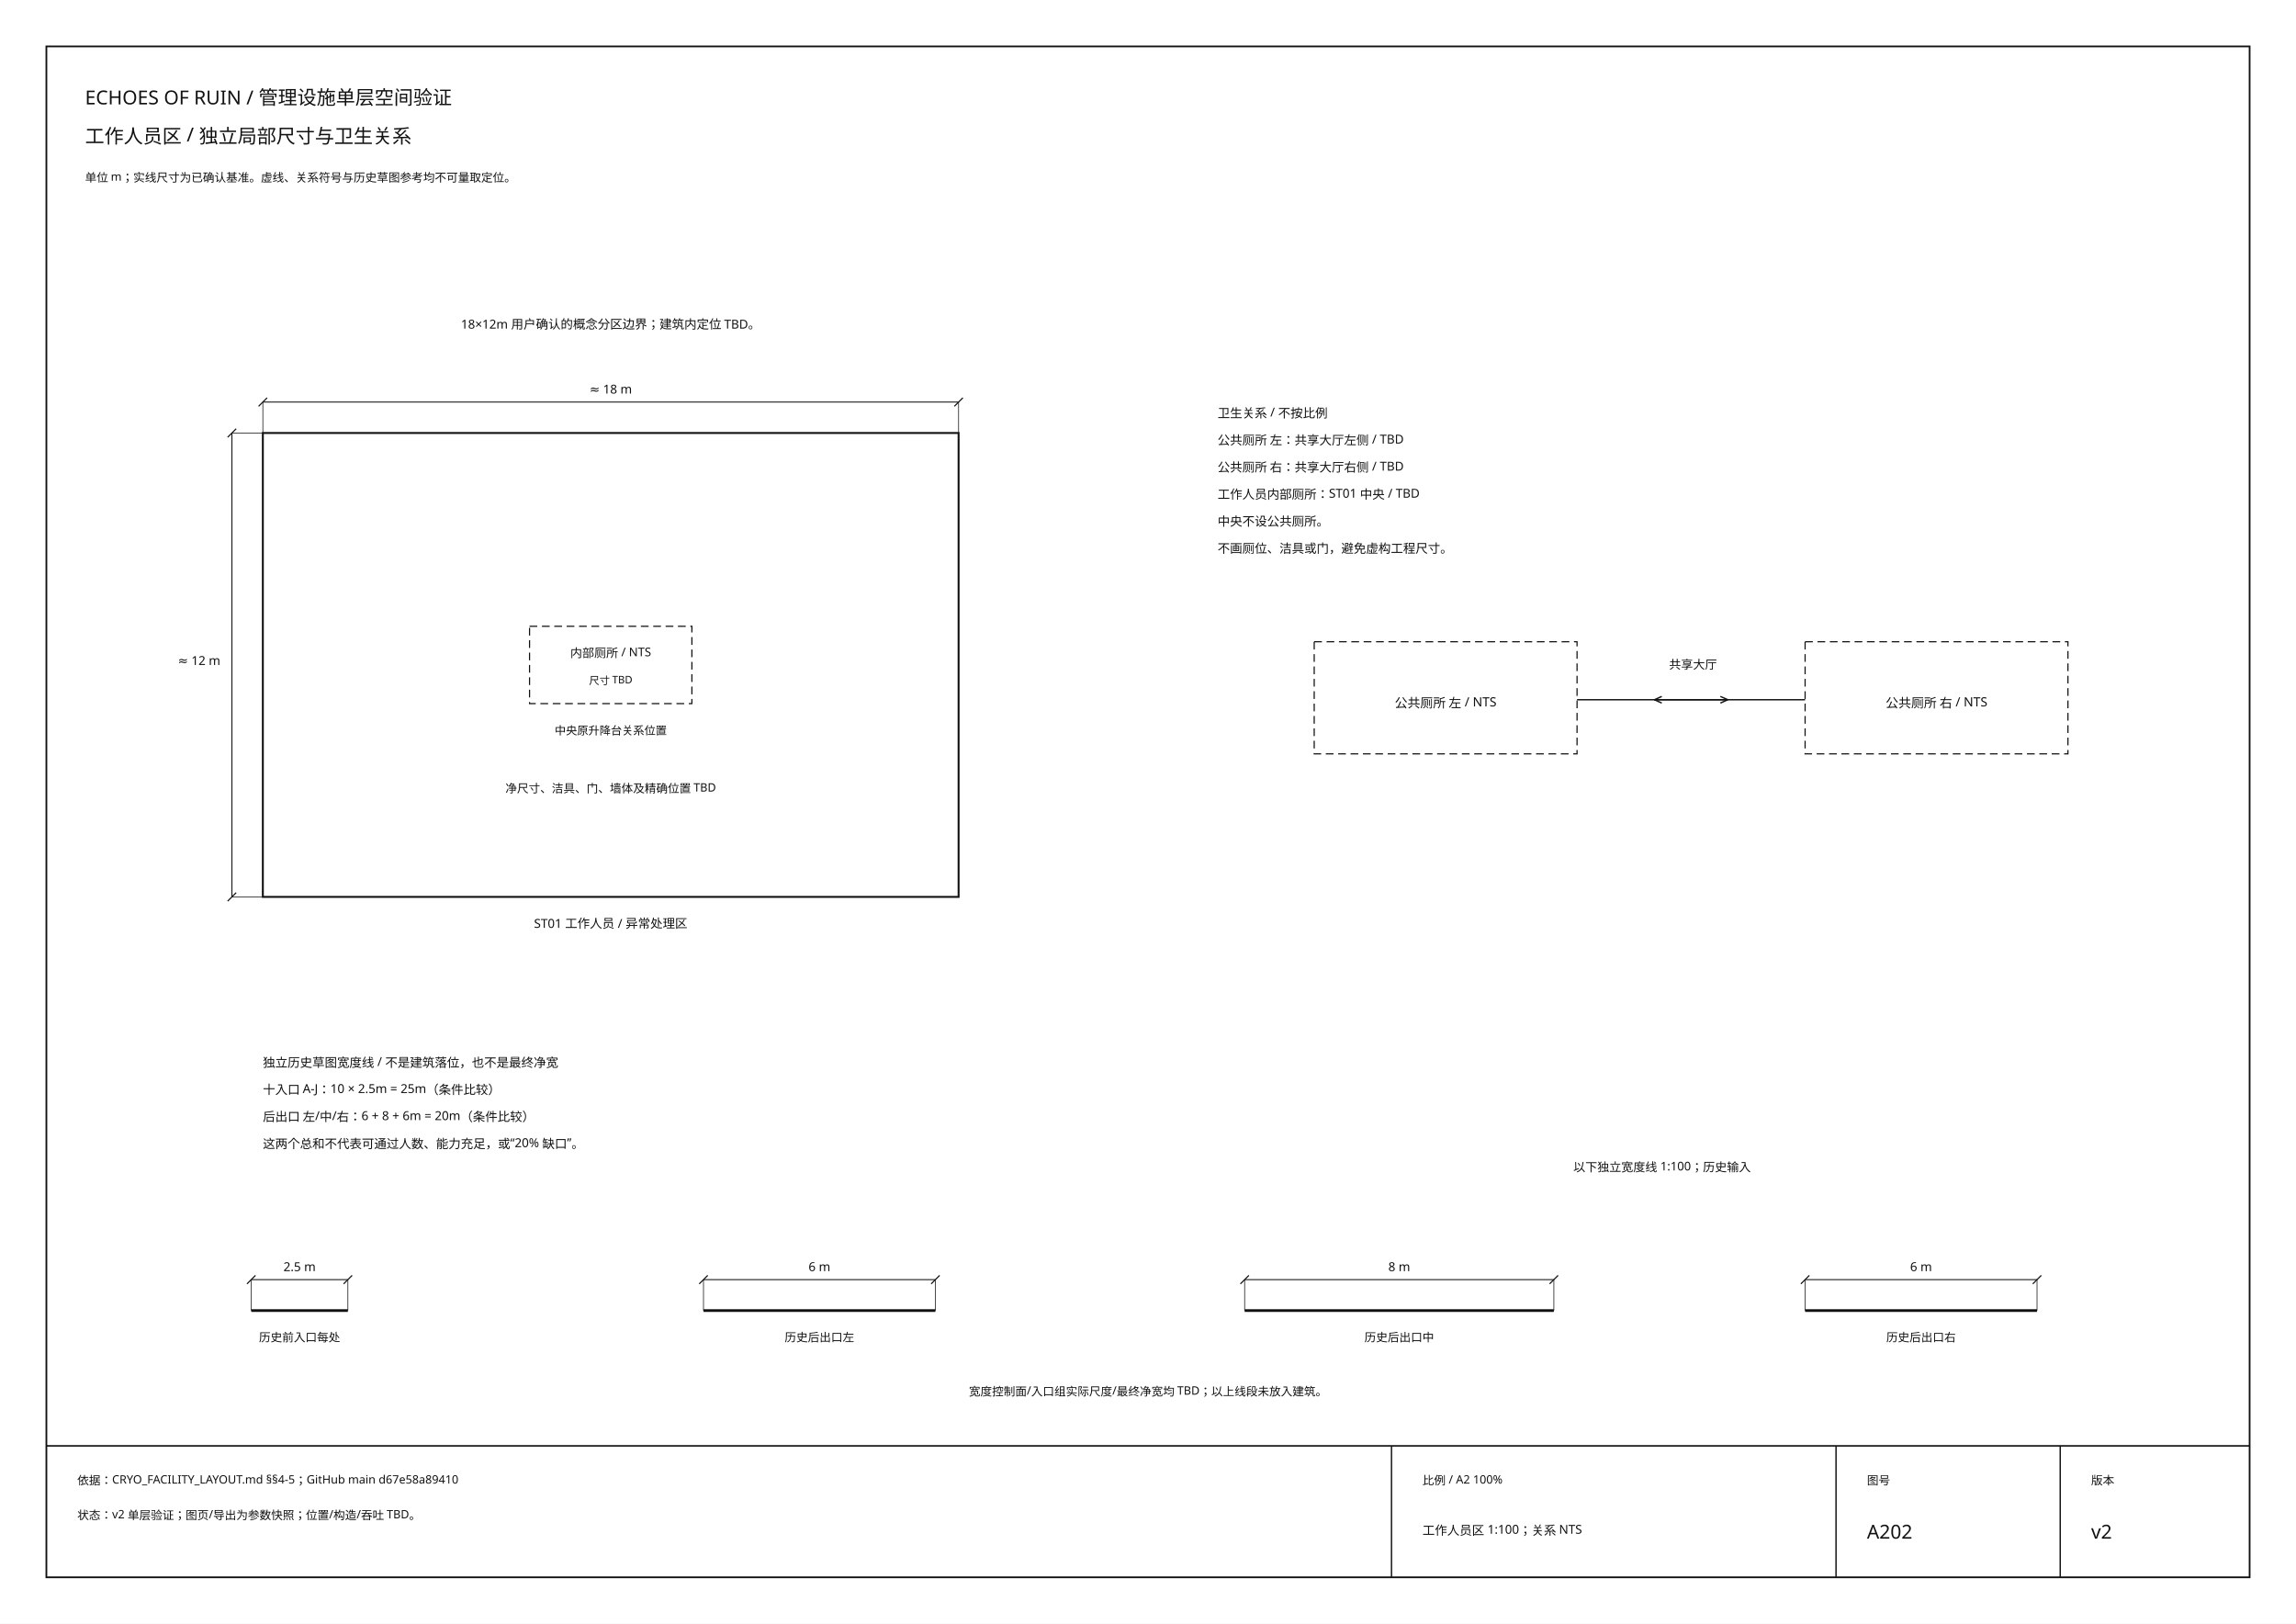
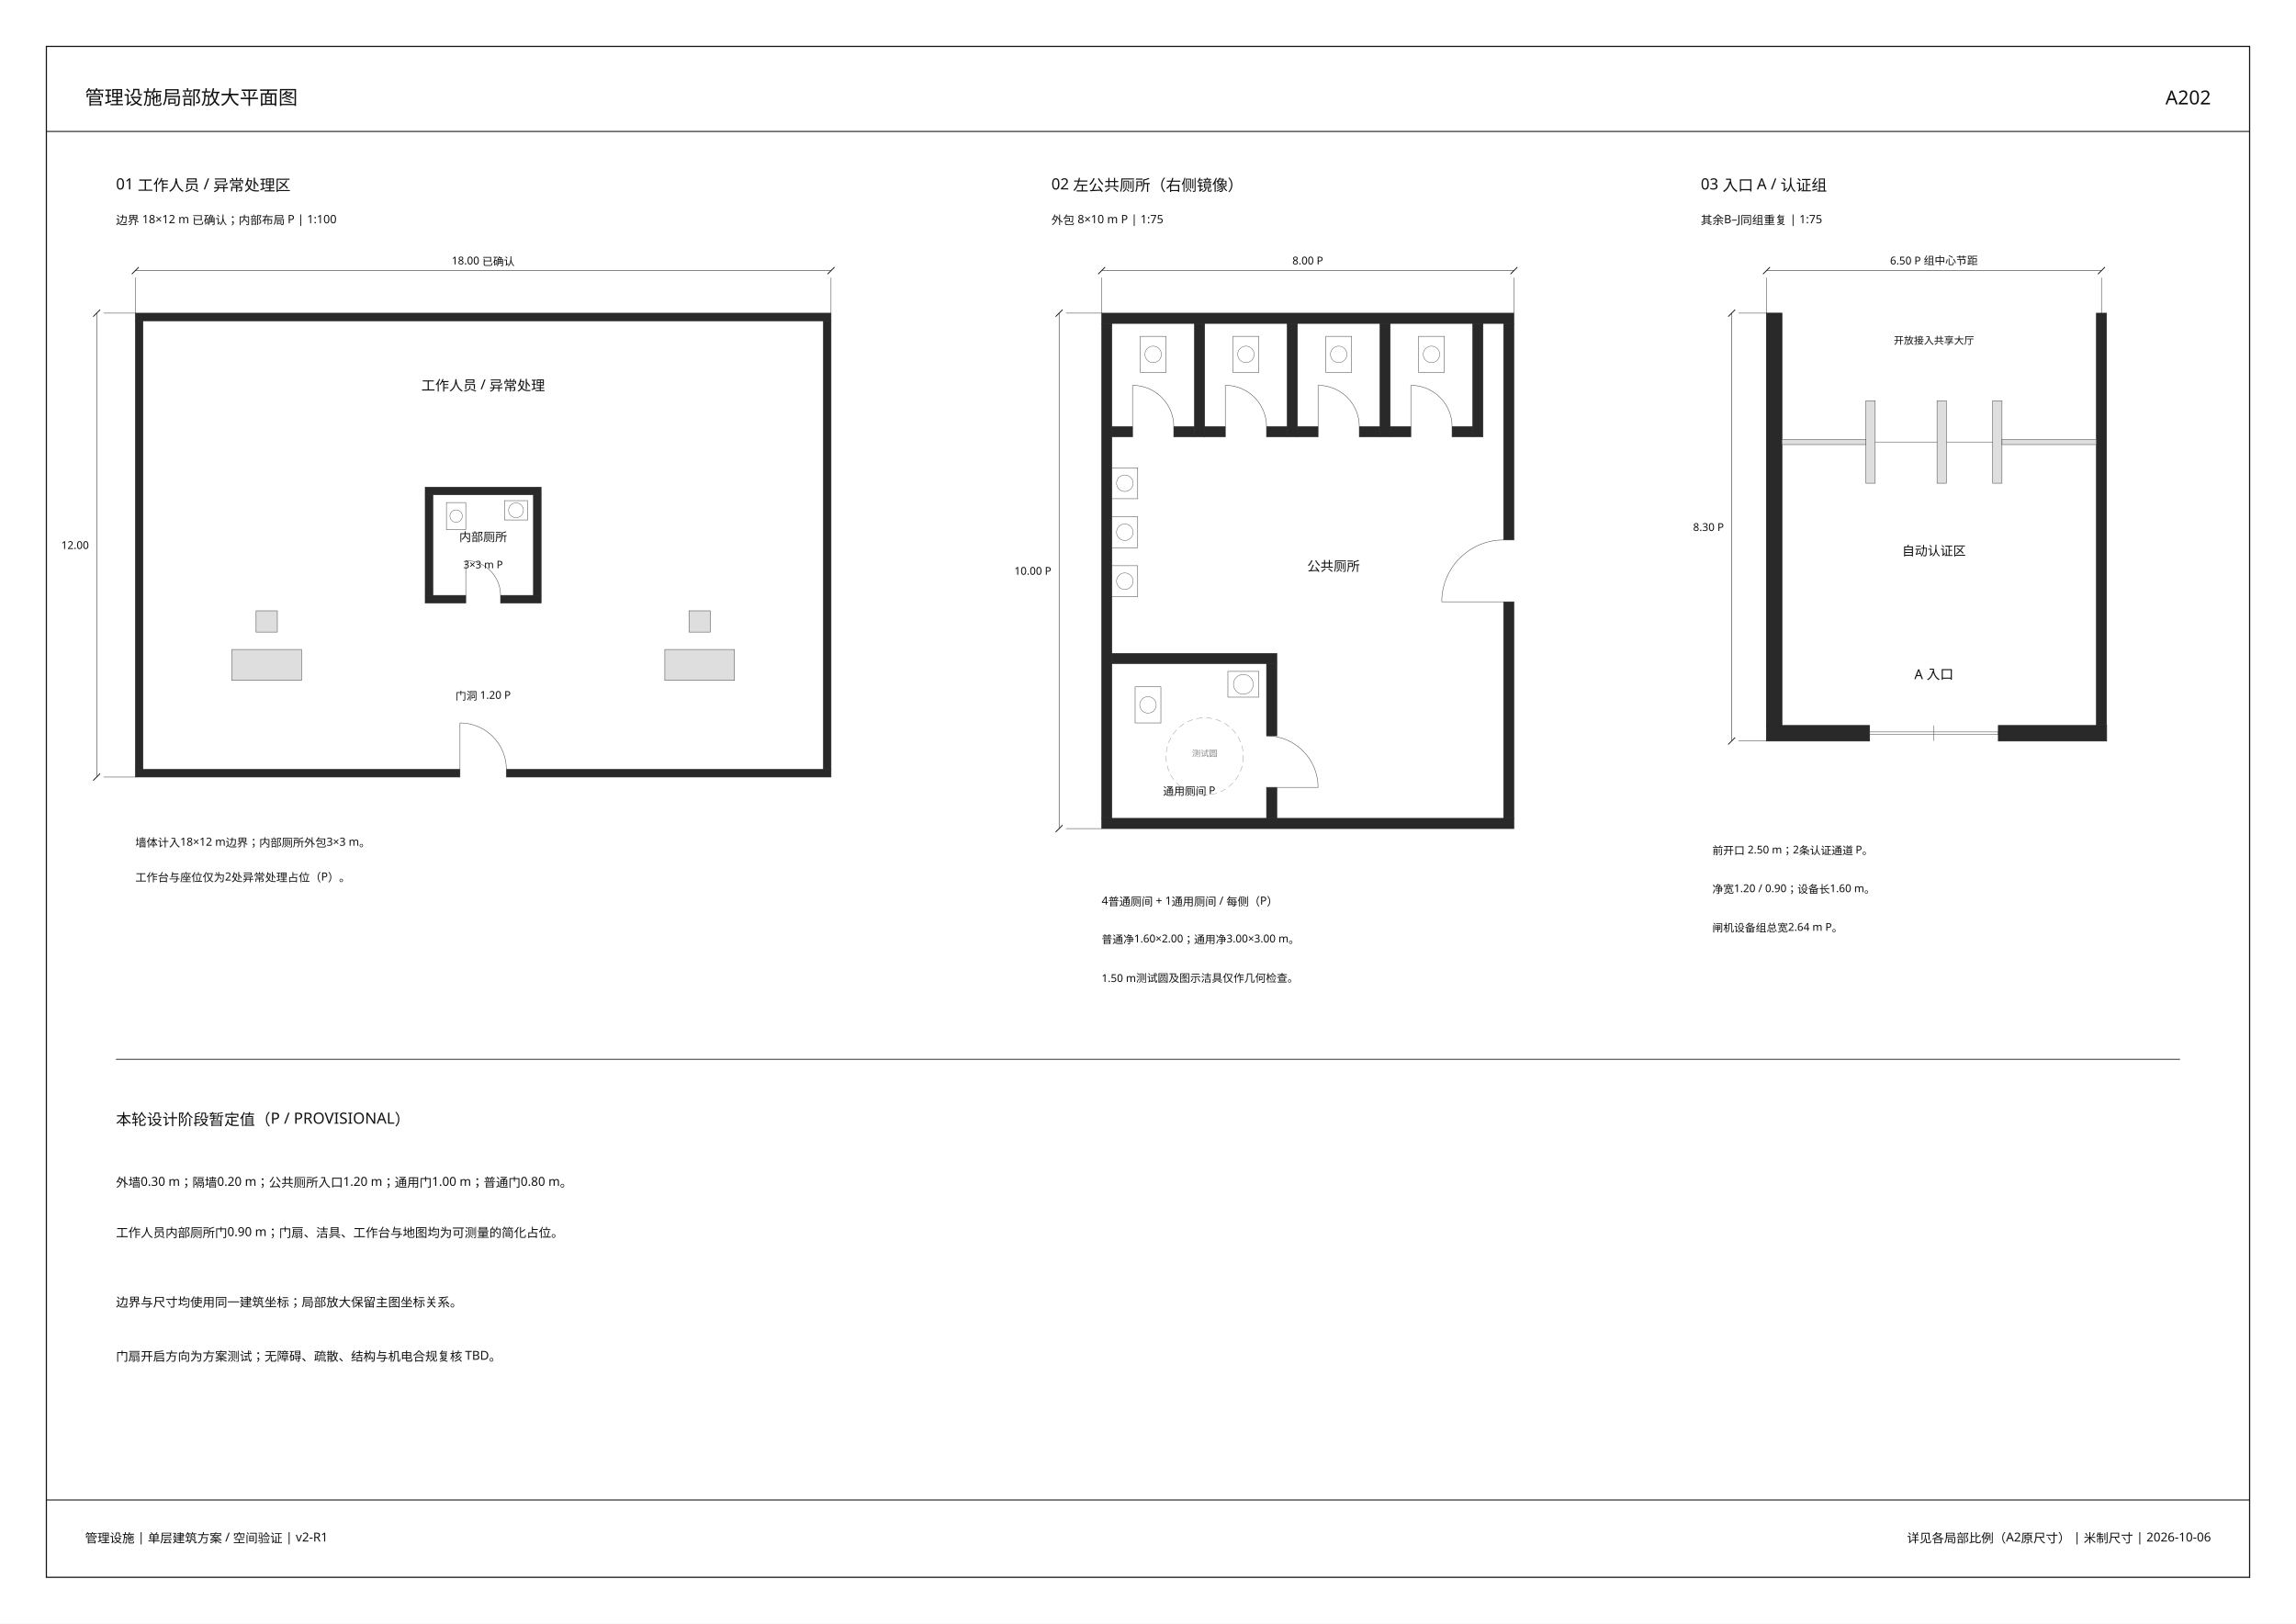
<svg xmlns="http://www.w3.org/2000/svg" width="594mm" height="420mm" viewBox="0 0 594 420">
  <rect width="594" height="420" fill="white" />
-   <rect x="12" y="12" width="570" height="396" stroke="#111" stroke-width="0.45" fill="none" />
-   <text x="22" y="27" font-size="5" font-family="SimSun, Microsoft YaHei, sans-serif" text-anchor="start" fill="#111111">ECHOES OF RUIN / 管理设施单层空间验证</text>
-   <text x="22" y="37" font-size="5" font-family="SimSun, Microsoft YaHei, sans-serif" text-anchor="start" fill="#111111">工作人员区 / 独立局部尺寸与卫生关系</text>
-   <text x="22" y="47" font-size="3" font-family="SimSun, Microsoft YaHei, sans-serif" text-anchor="start" fill="#111111">单位 m；实线尺寸为已确认基准。虚线、关系符号与历史草图参考均不可量取定位。</text>
-   <line x1="12" y1="374" x2="582" y2="374" stroke="#111" stroke-width="0.4" fill="none" />
-   <line x1="360" y1="374" x2="360" y2="408" stroke="#111" stroke-width="0.35" fill="none" />
-   <line x1="475" y1="374" x2="475" y2="408" stroke="#111" stroke-width="0.35" fill="none" />
-   <line x1="533" y1="374" x2="533" y2="408" stroke="#111" stroke-width="0.35" fill="none" />
-   <text x="20" y="384" font-size="3" font-family="SimSun, Microsoft YaHei, sans-serif" text-anchor="start" fill="#111111">依据：CRYO_FACILITY_LAYOUT.md §§4-5；GitHub main d67e58a89410</text>
-   <text x="20" y="393" font-size="3" font-family="SimSun, Microsoft YaHei, sans-serif" text-anchor="start" fill="#111111">状态：v2 单层验证；图页/导出为参数快照；位置/构造/吞吐 TBD。</text>
-   <text x="368" y="384" font-size="3" font-family="SimSun, Microsoft YaHei, sans-serif" text-anchor="start" fill="#111111">比例 / A2 100%</text>
-   <text x="368" y="397" font-size="3.2" font-family="SimSun, Microsoft YaHei, sans-serif" text-anchor="start" fill="#111111">工作人员区 1:100；关系 NTS</text>
-   <text x="483" y="384" font-size="3" font-family="SimSun, Microsoft YaHei, sans-serif" text-anchor="start" fill="#111111">图号</text>
-   <text x="483" y="398" font-size="5" font-family="SimSun, Microsoft YaHei, sans-serif" text-anchor="start" fill="#111111">A202</text>
-   <text x="541" y="384" font-size="3" font-family="SimSun, Microsoft YaHei, sans-serif" text-anchor="start" fill="#111111">版本</text>
-   <text x="541" y="398" font-size="5" font-family="SimSun, Microsoft YaHei, sans-serif" text-anchor="start" fill="#111111">v2</text>
-   <rect x="68" y="112" width="180.0" height="120.0" stroke="#111" stroke-width="0.5" fill="none" />
-   <line x1="68" y1="104" x2="248.0" y2="104" stroke="#111" stroke-width="0.25" fill="none" />
-   <line x1="66.9" y1="105.1" x2="69.1" y2="102.9" stroke="#111" stroke-width="0.3" fill="none" />
-   <line x1="68" y1="104" x2="68" y2="112" stroke="#111" stroke-width="0.18" fill="none" />
-   <line x1="246.9" y1="105.1" x2="249.1" y2="102.9" stroke="#111" stroke-width="0.3" fill="none" />
-   <line x1="248.0" y1="104" x2="248.0" y2="112" stroke="#111" stroke-width="0.18" fill="none" />
-   <text x="158.0" y="101.8" font-size="3.2" font-family="SimSun, Microsoft YaHei, sans-serif" text-anchor="middle" fill="#111111">≈ 18 m</text>
-   <line x1="60" y1="112" x2="60" y2="232.0" stroke="#111" stroke-width="0.25" fill="none" />
-   <line x1="58.9" y1="113.1" x2="61.1" y2="110.9" stroke="#111" stroke-width="0.3" fill="none" />
-   <line x1="60" y1="112" x2="68" y2="112" stroke="#111" stroke-width="0.18" fill="none" />
-   <line x1="58.9" y1="233.1" x2="61.1" y2="230.9" stroke="#111" stroke-width="0.3" fill="none" />
-   <line x1="60" y1="232.0" x2="68" y2="232.0" stroke="#111" stroke-width="0.18" fill="none" />
-   <text x="57" y="172.0" font-size="3.2" font-family="SimSun, Microsoft YaHei, sans-serif" text-anchor="end" fill="#111111">≈ 12 m</text>
-   <text x="158.0" y="240.0" font-size="3.2" font-family="SimSun, Microsoft YaHei, sans-serif" text-anchor="middle" fill="#111111">ST01 工作人员 / 异常处理区</text>
-   <text x="158" y="85" font-size="3.2" font-family="SimSun, Microsoft YaHei, sans-serif" text-anchor="middle" fill="#111111">18×12m 用户确认的概念分区边界；建筑内定位 TBD。</text>
-   <rect x="137" y="162" width="42" height="20" stroke="#111" stroke-width="0.3" fill="none" stroke-dasharray="2 1.2" />
-   <text x="158" y="170" font-size="3.1" font-family="SimSun, Microsoft YaHei, sans-serif" text-anchor="middle" fill="#111111">内部厕所 / NTS</text>
-   <text x="158" y="177" font-size="2.7" font-family="SimSun, Microsoft YaHei, sans-serif" text-anchor="middle" fill="#111111">尺寸 TBD</text>
-   <text x="158" y="190" font-size="2.9" font-family="SimSun, Microsoft YaHei, sans-serif" text-anchor="middle" fill="#111111">中央原升降台关系位置</text>
-   <text x="158" y="205" font-size="3" font-family="SimSun, Microsoft YaHei, sans-serif" text-anchor="middle" fill="#111111">净尺寸、洁具、门、墙体及精确位置 TBD</text>
-   <text x="315" y="108" font-size="3.2" font-family="SimSun, Microsoft YaHei, sans-serif" text-anchor="start" fill="#111111">卫生关系 / 不按比例</text>
-   <text x="315" y="115" font-size="3.2" font-family="SimSun, Microsoft YaHei, sans-serif" text-anchor="start" fill="#111111">公共厕所 左：共享大厅左侧 / TBD</text>
-   <text x="315" y="122" font-size="3.2" font-family="SimSun, Microsoft YaHei, sans-serif" text-anchor="start" fill="#111111">公共厕所 右：共享大厅右侧 / TBD</text>
-   <text x="315" y="129" font-size="3.2" font-family="SimSun, Microsoft YaHei, sans-serif" text-anchor="start" fill="#111111">工作人员内部厕所：ST01 中央 / TBD</text>
-   <text x="315" y="136" font-size="3.2" font-family="SimSun, Microsoft YaHei, sans-serif" text-anchor="start" fill="#111111">中央不设公共厕所。</text>
-   <text x="315" y="143" font-size="3.2" font-family="SimSun, Microsoft YaHei, sans-serif" text-anchor="start" fill="#111111">不画厕位、洁具或门，避免虚构工程尺寸。</text>
-   <rect x="340" y="166" width="68" height="29" stroke="#111" stroke-width="0.3" fill="none" stroke-dasharray="2 1.2" />
-   <text x="374" y="183" font-size="3.3" font-family="SimSun, Microsoft YaHei, sans-serif" text-anchor="middle" fill="#111111">公共厕所 左 / NTS</text>
-   <rect x="467" y="166" width="68" height="29" stroke="#111" stroke-width="0.3" fill="none" stroke-dasharray="2 1.2" />
-   <text x="501" y="183" font-size="3.3" font-family="SimSun, Microsoft YaHei, sans-serif" text-anchor="middle" fill="#111111">公共厕所 右 / NTS</text>
-   <line x1="408" y1="181" x2="447" y2="181" stroke="#111" stroke-width="0.35" fill="none" />
-   <line x1="447" y1="181" x2="445.083" y2="181.856" stroke="#111" stroke-width="0.35" fill="none" />
-   <line x1="447" y1="181" x2="445.083" y2="180.144" stroke="#111" stroke-width="0.35" fill="none" />
-   <line x1="467" y1="181" x2="428" y2="181" stroke="#111" stroke-width="0.35" fill="none" />
-   <line x1="428" y1="181" x2="429.917" y2="180.144" stroke="#111" stroke-width="0.35" fill="none" />
-   <line x1="428" y1="181" x2="429.917" y2="181.856" stroke="#111" stroke-width="0.35" fill="none" />
-   <text x="438" y="173" font-size="3.1" font-family="SimSun, Microsoft YaHei, sans-serif" text-anchor="middle" fill="#111111">共享大厅</text>
-   <text x="68" y="276" font-size="3.2" font-family="SimSun, Microsoft YaHei, sans-serif" text-anchor="start" fill="#111111">独立历史草图宽度线 / 不是建筑落位，也不是最终净宽</text>
-   <text x="68" y="283" font-size="3.2" font-family="SimSun, Microsoft YaHei, sans-serif" text-anchor="start" fill="#111111">十入口 A-J：10 × 2.5m = 25m（条件比较）</text>
-   <text x="68" y="290" font-size="3.2" font-family="SimSun, Microsoft YaHei, sans-serif" text-anchor="start" fill="#111111">后出口 左/中/右：6 + 8 + 6m = 20m（条件比较）</text>
-   <text x="68" y="297" font-size="3.2" font-family="SimSun, Microsoft YaHei, sans-serif" text-anchor="start" fill="#111111">这两个总和不代表可通过人数、能力充足，或“20% 缺口”。</text>
-   <text x="430" y="303" font-size="3.1" font-family="SimSun, Microsoft YaHei, sans-serif" text-anchor="middle" fill="#111111">以下独立宽度线 1:100；历史输入</text>
-   <line x1="65" y1="339" x2="90.0" y2="339" stroke="#111" stroke-width="0.7" fill="none" />
-   <line x1="65" y1="331" x2="90.0" y2="331" stroke="#111" stroke-width="0.25" fill="none" />
-   <line x1="63.9" y1="332.1" x2="66.1" y2="329.9" stroke="#111" stroke-width="0.3" fill="none" />
-   <line x1="65" y1="331" x2="65" y2="339" stroke="#111" stroke-width="0.18" fill="none" />
-   <line x1="88.9" y1="332.1" x2="91.1" y2="329.9" stroke="#111" stroke-width="0.3" fill="none" />
-   <line x1="90.0" y1="331" x2="90.0" y2="339" stroke="#111" stroke-width="0.18" fill="none" />
-   <text x="77.5" y="328.8" font-size="3.2" font-family="SimSun, Microsoft YaHei, sans-serif" text-anchor="middle" fill="#111111">2.5 m</text>
-   <text x="77.5" y="347" font-size="3" font-family="SimSun, Microsoft YaHei, sans-serif" text-anchor="middle" fill="#111111">历史前入口每处</text>
-   <line x1="182" y1="339" x2="242" y2="339" stroke="#111" stroke-width="0.7" fill="none" />
-   <line x1="182" y1="331" x2="242" y2="331" stroke="#111" stroke-width="0.25" fill="none" />
-   <line x1="180.9" y1="332.1" x2="183.1" y2="329.9" stroke="#111" stroke-width="0.3" fill="none" />
-   <line x1="182" y1="331" x2="182" y2="339" stroke="#111" stroke-width="0.18" fill="none" />
-   <line x1="240.9" y1="332.1" x2="243.1" y2="329.9" stroke="#111" stroke-width="0.3" fill="none" />
-   <line x1="242" y1="331" x2="242" y2="339" stroke="#111" stroke-width="0.18" fill="none" />
-   <text x="212.0" y="328.8" font-size="3.2" font-family="SimSun, Microsoft YaHei, sans-serif" text-anchor="middle" fill="#111111">6 m</text>
-   <text x="212" y="347" font-size="3" font-family="SimSun, Microsoft YaHei, sans-serif" text-anchor="middle" fill="#111111">历史后出口左</text>
-   <line x1="322" y1="339" x2="402" y2="339" stroke="#111" stroke-width="0.7" fill="none" />
-   <line x1="322" y1="331" x2="402" y2="331" stroke="#111" stroke-width="0.25" fill="none" />
-   <line x1="320.9" y1="332.1" x2="323.1" y2="329.9" stroke="#111" stroke-width="0.3" fill="none" />
-   <line x1="322" y1="331" x2="322" y2="339" stroke="#111" stroke-width="0.18" fill="none" />
-   <line x1="400.9" y1="332.1" x2="403.1" y2="329.9" stroke="#111" stroke-width="0.3" fill="none" />
-   <line x1="402" y1="331" x2="402" y2="339" stroke="#111" stroke-width="0.18" fill="none" />
-   <text x="362.0" y="328.8" font-size="3.2" font-family="SimSun, Microsoft YaHei, sans-serif" text-anchor="middle" fill="#111111">8 m</text>
-   <text x="362" y="347" font-size="3" font-family="SimSun, Microsoft YaHei, sans-serif" text-anchor="middle" fill="#111111">历史后出口中</text>
-   <line x1="467" y1="339" x2="527" y2="339" stroke="#111" stroke-width="0.7" fill="none" />
-   <line x1="467" y1="331" x2="527" y2="331" stroke="#111" stroke-width="0.25" fill="none" />
-   <line x1="465.9" y1="332.1" x2="468.1" y2="329.9" stroke="#111" stroke-width="0.3" fill="none" />
-   <line x1="467" y1="331" x2="467" y2="339" stroke="#111" stroke-width="0.18" fill="none" />
-   <line x1="525.9" y1="332.1" x2="528.1" y2="329.9" stroke="#111" stroke-width="0.3" fill="none" />
-   <line x1="527" y1="331" x2="527" y2="339" stroke="#111" stroke-width="0.18" fill="none" />
-   <text x="497.0" y="328.8" font-size="3.2" font-family="SimSun, Microsoft YaHei, sans-serif" text-anchor="middle" fill="#111111">6 m</text>
-   <text x="497" y="347" font-size="3" font-family="SimSun, Microsoft YaHei, sans-serif" text-anchor="middle" fill="#111111">历史后出口右</text>
-   <text x="297" y="361" font-size="3" font-family="SimSun, Microsoft YaHei, sans-serif" text-anchor="middle" fill="#111111">宽度控制面/入口组实际尺度/最终净宽均 TBD；以上线段未放入建筑。</text>
+   <rect stroke="#111" stroke-width="0.3" fill="none" x="12" y="12" width="570" height="396" />
+   <text x="22" y="27" font-size="5" font-family="SimSun, Microsoft YaHei, sans-serif" text-anchor="start" fill="#111">管理设施局部放大平面图</text>
+   <text x="572" y="27" font-size="5" font-family="SimSun, Microsoft YaHei, sans-serif" text-anchor="end" fill="#111">A202</text>
+   <line stroke="#111" stroke-width="0.25" fill="none" x1="12" y1="34" x2="582" y2="34" />
+   <line stroke="#111" stroke-width="0.25" fill="none" x1="12" y1="388" x2="582" y2="388" />
+   <text x="22" y="399" font-size="3.2" font-family="SimSun, Microsoft YaHei, sans-serif" text-anchor="start" fill="#111">管理设施 | 单层建筑方案 / 空间验证 | v2-R1</text>
+   <text x="572" y="399" font-size="3.2" font-family="SimSun, Microsoft YaHei, sans-serif" text-anchor="end" fill="#111">详见各局部比例（A2原尺寸） | 米制尺寸 | 2026-10-06</text>
+   <text x="30" y="49" font-size="4" font-family="SimSun, Microsoft YaHei, sans-serif" text-anchor="start" fill="#111">01 工作人员 / 异常处理区</text>
+   <text x="30" y="58" font-size="3" font-family="SimSun, Microsoft YaHei, sans-serif" text-anchor="start" fill="#111">边界 18×12 m 已确认；内部布局 P | 1:100</text>
+   <rect stroke="#222" stroke-width="0.13" fill="#292929" x="35.0" y="199.0" width="84" height="2.0" />
+   <rect stroke="#222" stroke-width="0.13" fill="#292929" x="131.0" y="199.0" width="84" height="2.0" />
+   <rect stroke="#222" stroke-width="0.13" fill="#292929" x="35.0" y="81.0" width="180.0" height="2.0" />
+   <rect stroke="#222" stroke-width="0.13" fill="#292929" x="35.0" y="83" width="2.0" height="116.0" />
+   <rect stroke="#222" stroke-width="0.13" fill="#292929" x="213" y="83" width="2.0" height="116.0" />
+   <path stroke="#444" stroke-width="0.12" fill="none" d="M 131.0 199.0 A 12.0 12.0 0 0 0 119 187.0" />
+   <line stroke="#444" stroke-width="0.12" fill="none" x1="119" y1="199.0" x2="119" y2="187.0" />
+   <rect stroke="#222" stroke-width="0.13" fill="#292929" x="110.0" y="154.0" width="10.5" height="2.0" />
+   <rect stroke="#222" stroke-width="0.13" fill="#292929" x="129.5" y="154.0" width="10.5" height="2.0" />
+   <rect stroke="#222" stroke-width="0.13" fill="#292929" x="110.0" y="126.0" width="30.0" height="2.0" />
+   <rect stroke="#222" stroke-width="0.13" fill="#292929" x="110.0" y="128.0" width="2.0" height="26.0" />
+   <rect stroke="#222" stroke-width="0.13" fill="#292929" x="138" y="128.0" width="2.0" height="26.0" />
+   <path stroke="#444" stroke-width="0.12" fill="none" d="M 129.5 154.0 A 9.0 9.0 0 0 0 120.5 145.0" />
+   <line stroke="#444" stroke-width="0.12" fill="none" x1="120.5" y1="154.0" x2="120.5" y2="145" />
+   <rect stroke="#444" stroke-width="0.12" fill="none" x="115.5" y="130.0" width="5.0" height="7.0" />
+   <rect stroke="#444" stroke-width="0.12" fill="none" x="130.5" y="129.5" width="6.0" height="5.0" />
+   <rect stroke="#444" stroke-width="0.12" fill="#dedede" x="60.0" y="168.0" width="18.0" height="8.0" />
+   <rect stroke="#444" stroke-width="0.12" fill="#dedede" x="66.25" y="158.0" width="5.5" height="5.5" />
+   <rect stroke="#444" stroke-width="0.12" fill="#dedede" x="172" y="168.0" width="18.0" height="8.0" />
+   <rect stroke="#444" stroke-width="0.12" fill="#dedede" x="178.25" y="158.0" width="5.5" height="5.5" />
+   <circle stroke="#444" stroke-width="0.1" fill="none" cx="118.0" cy="133.5" r="1.6" />
+   <circle stroke="#444" stroke-width="0.1" fill="none" cx="133.5" cy="132" r="1.92" />
+   <line stroke="#111" stroke-width="0.12" fill="none" x1="35" y1="70" x2="215.0" y2="70" />
+   <line stroke="#111" stroke-width="0.22" fill="none" x1="34.1" y1="70.9" x2="35.9" y2="69.1" />
+   <line stroke="#111" stroke-width="0.1" fill="none" x1="35" y1="81" x2="35" y2="71.8" />
+   <line stroke="#111" stroke-width="0.22" fill="none" x1="214.1" y1="70.9" x2="215.9" y2="69.1" />
+   <line stroke="#111" stroke-width="0.1" fill="none" x1="215.0" y1="81" x2="215.0" y2="71.8" />
+   <text x="125.0" y="68.4" font-size="2.8" font-family="SimSun, Microsoft YaHei, sans-serif" text-anchor="middle" fill="#111">18.00 已确认</text>
+   <line stroke="#111" stroke-width="0.12" fill="none" x1="25" y1="81" x2="25" y2="201.0" />
+   <line stroke="#111" stroke-width="0.22" fill="none" x1="24.1" y1="81.9" x2="25.9" y2="80.1" />
+   <line stroke="#111" stroke-width="0.1" fill="none" x1="35" y1="81" x2="26.8" y2="81" />
+   <line stroke="#111" stroke-width="0.22" fill="none" x1="24.1" y1="201.9" x2="25.9" y2="200.1" />
+   <line stroke="#111" stroke-width="0.1" fill="none" x1="35" y1="201.0" x2="26.8" y2="201.0" />
+   <text x="23" y="142.0" font-size="2.8" font-family="SimSun, Microsoft YaHei, sans-serif" text-anchor="end" fill="#111">12.00</text>
+   <text x="125.0" y="101.0" font-size="3.6" font-family="SimSun, Microsoft YaHei, sans-serif" text-anchor="middle" fill="#111">工作人员 / 异常处理</text>
+   <text x="125.0" y="140.0" font-size="3.1" font-family="SimSun, Microsoft YaHei, sans-serif" text-anchor="middle" fill="#111">内部厕所</text>
+   <text x="125.0" y="147.0" font-size="2.7" font-family="SimSun, Microsoft YaHei, sans-serif" text-anchor="middle" fill="#111">3×3 m P</text>
+   <text x="125.0" y="181.0" font-size="2.8" font-family="SimSun, Microsoft YaHei, sans-serif" text-anchor="middle" fill="#111">门洞 1.20 P</text>
+   <text x="35" y="219" font-size="2.9" font-family="SimSun, Microsoft YaHei, sans-serif" text-anchor="start" fill="#111">墙体计入18×12 m边界；内部厕所外包3×3 m。</text>
+   <text x="35" y="228" font-size="2.9" font-family="SimSun, Microsoft YaHei, sans-serif" text-anchor="start" fill="#111">工作台与座位仅为2处异常处理占位（P）。</text>
+   <text x="272" y="49" font-size="4" font-family="SimSun, Microsoft YaHei, sans-serif" text-anchor="start" fill="#111">02 左公共厕所（右侧镜像）</text>
+   <text x="272" y="58" font-size="3" font-family="SimSun, Microsoft YaHei, sans-serif" text-anchor="start" fill="#111">外包 8×10 m P | 1:75</text>
+   <rect stroke="#222" stroke-width="0.13" fill="#292929" x="285.0" y="211.667" width="106.667" height="2.667" />
+   <rect stroke="#222" stroke-width="0.13" fill="#292929" x="285.0" y="81.0" width="106.667" height="2.667" />
+   <rect stroke="#222" stroke-width="0.13" fill="#292929" x="285.0" y="83.667" width="2.667" height="128.0" />
+   <rect stroke="#222" stroke-width="0.13" fill="#292929" x="389.0" y="155.667" width="2.667" height="56" />
+   <rect stroke="#222" stroke-width="0.13" fill="#292929" x="389.0" y="83.667" width="2.667" height="56" />
+   <path stroke="#444" stroke-width="0.12" fill="none" d="M 389.0 139.667 A 16.0 16.0 0 0 0 373.0 155.667" />
+   <line stroke="#444" stroke-width="0.12" fill="none" x1="389.0" y1="155.667" x2="373.0" y2="155.667" />
+   <rect stroke="#222" stroke-width="0.13" fill="#292929" x="287.667" y="169" width="42.667" height="2.667" />
+   <rect stroke="#222" stroke-width="0.13" fill="#292929" x="327.667" y="203.667" width="2.667" height="8.0" />
+   <rect stroke="#222" stroke-width="0.13" fill="#292929" x="327.667" y="171.667" width="2.667" height="18.667" />
+   <path stroke="#444" stroke-width="0.12" fill="none" d="M 341.0 203.667 A 13.333 13.333 0 0 0 327.667 190.333" />
+   <line stroke="#444" stroke-width="0.12" fill="none" x1="327.667" y1="203.667" x2="341.0" y2="203.667" />
+   <circle stroke="#888" stroke-width="0.1" fill="none" stroke-dasharray="1.5 1" cx="311.667" cy="195.667" r="10.0" />
+   <rect stroke="#444" stroke-width="0.12" fill="none" x="293.667" y="177.667" width="6.667" height="9.333" />
+   <rect stroke="#444" stroke-width="0.12" fill="none" x="317.667" y="173.667" width="8.0" height="6.667" />
+   <rect stroke="#222" stroke-width="0.13" fill="#292929" x="287.667" y="110.333" width="5.333" height="2.667" />
+   <rect stroke="#222" stroke-width="0.13" fill="#292929" x="303.667" y="110.333" width="5.333" height="2.667" />
+   <rect stroke="#222" stroke-width="0.13" fill="#292929" x="309.0" y="83.667" width="2.667" height="29.333" />
+   <path stroke="#444" stroke-width="0.12" fill="none" d="M 303.667 110.333 A 10.667 10.667 0 0 0 293.0 99.667" />
+   <line stroke="#444" stroke-width="0.12" fill="none" x1="293.0" y1="110.333" x2="293.0" y2="99.667" />
+   <rect stroke="#444" stroke-width="0.12" fill="none" x="295.0" y="87" width="6.667" height="9.333" />
+   <rect stroke="#222" stroke-width="0.13" fill="#292929" x="311.667" y="110.333" width="5.333" height="2.667" />
+   <rect stroke="#222" stroke-width="0.13" fill="#292929" x="327.667" y="110.333" width="5.333" height="2.667" />
+   <rect stroke="#222" stroke-width="0.13" fill="#292929" x="333.0" y="83.667" width="2.667" height="29.333" />
+   <path stroke="#444" stroke-width="0.12" fill="none" d="M 327.667 110.333 A 10.667 10.667 0 0 0 317.0 99.667" />
+   <line stroke="#444" stroke-width="0.12" fill="none" x1="317.0" y1="110.333" x2="317.0" y2="99.667" />
+   <rect stroke="#444" stroke-width="0.12" fill="none" x="319.0" y="87" width="6.667" height="9.333" />
+   <rect stroke="#222" stroke-width="0.13" fill="#292929" x="335.667" y="110.333" width="5.333" height="2.667" />
+   <rect stroke="#222" stroke-width="0.13" fill="#292929" x="351.667" y="110.333" width="5.333" height="2.667" />
+   <rect stroke="#222" stroke-width="0.13" fill="#292929" x="357.0" y="83.667" width="2.667" height="29.333" />
+   <path stroke="#444" stroke-width="0.12" fill="none" d="M 351.667 110.333 A 10.667 10.667 0 0 0 341.0 99.667" />
+   <line stroke="#444" stroke-width="0.12" fill="none" x1="341.0" y1="110.333" x2="341.0" y2="99.667" />
+   <rect stroke="#444" stroke-width="0.12" fill="none" x="343.0" y="87" width="6.667" height="9.333" />
+   <rect stroke="#222" stroke-width="0.13" fill="#292929" x="359.667" y="110.333" width="5.333" height="2.667" />
+   <rect stroke="#222" stroke-width="0.13" fill="#292929" x="375.667" y="110.333" width="5.333" height="2.667" />
+   <rect stroke="#222" stroke-width="0.13" fill="#292929" x="381.0" y="83.667" width="2.667" height="29.333" />
+   <path stroke="#444" stroke-width="0.12" fill="none" d="M 375.667 110.333 A 10.667 10.667 0 0 0 365.0 99.667" />
+   <line stroke="#444" stroke-width="0.12" fill="none" x1="365.0" y1="110.333" x2="365.0" y2="99.667" />
+   <rect stroke="#444" stroke-width="0.12" fill="none" x="367.0" y="87" width="6.667" height="9.333" />
+   <rect stroke="#444" stroke-width="0.12" fill="none" x="287.667" y="146.333" width="6.667" height="8.0" />
+   <rect stroke="#444" stroke-width="0.12" fill="none" x="287.667" y="133.667" width="6.667" height="8.0" />
+   <rect stroke="#444" stroke-width="0.12" fill="none" x="287.667" y="121.0" width="6.667" height="8.0" />
+   <circle stroke="#444" stroke-width="0.1" fill="none" cx="297.0" cy="182.333" r="2.133" />
+   <circle stroke="#444" stroke-width="0.1" fill="none" cx="321.667" cy="177.0" r="2.56" />
+   <circle stroke="#444" stroke-width="0.1" fill="none" cx="298.333" cy="91.667" r="2.133" />
+   <circle stroke="#444" stroke-width="0.1" fill="none" cx="322.333" cy="91.667" r="2.133" />
+   <circle stroke="#444" stroke-width="0.1" fill="none" cx="346.333" cy="91.667" r="2.133" />
+   <circle stroke="#444" stroke-width="0.1" fill="none" cx="370.333" cy="91.667" r="2.133" />
+   <circle stroke="#444" stroke-width="0.1" fill="none" cx="291.0" cy="150.333" r="2.133" />
+   <circle stroke="#444" stroke-width="0.1" fill="none" cx="291.0" cy="137.667" r="2.133" />
+   <circle stroke="#444" stroke-width="0.1" fill="none" cx="291.0" cy="125" r="2.133" />
+   <line stroke="#111" stroke-width="0.12" fill="none" x1="285" y1="70" x2="391.667" y2="70" />
+   <line stroke="#111" stroke-width="0.22" fill="none" x1="284.1" y1="70.9" x2="285.9" y2="69.1" />
+   <line stroke="#111" stroke-width="0.1" fill="none" x1="285" y1="81" x2="285" y2="71.8" />
+   <line stroke="#111" stroke-width="0.22" fill="none" x1="390.767" y1="70.9" x2="392.567" y2="69.1" />
+   <line stroke="#111" stroke-width="0.1" fill="none" x1="391.667" y1="81" x2="391.667" y2="71.8" />
+   <text x="338.333" y="68.4" font-size="2.8" font-family="SimSun, Microsoft YaHei, sans-serif" text-anchor="middle" fill="#111">8.00 P</text>
+   <line stroke="#111" stroke-width="0.12" fill="none" x1="274" y1="81" x2="274" y2="214.333" />
+   <line stroke="#111" stroke-width="0.22" fill="none" x1="273.1" y1="81.9" x2="274.9" y2="80.1" />
+   <line stroke="#111" stroke-width="0.1" fill="none" x1="285" y1="81" x2="275.8" y2="81" />
+   <line stroke="#111" stroke-width="0.22" fill="none" x1="273.1" y1="215.233" x2="274.9" y2="213.433" />
+   <line stroke="#111" stroke-width="0.1" fill="none" x1="285" y1="214.333" x2="275.8" y2="214.333" />
+   <text x="272" y="148.667" font-size="2.8" font-family="SimSun, Microsoft YaHei, sans-serif" text-anchor="end" fill="#111">10.00 P</text>
+   <text x="345.0" y="147.667" font-size="3.4" font-family="SimSun, Microsoft YaHei, sans-serif" text-anchor="middle" fill="#111">公共厕所</text>
+   <text x="307.667" y="205.667" font-size="2.8" font-family="SimSun, Microsoft YaHei, sans-serif" text-anchor="middle" fill="#111">通用厕间 P</text>
+   <text x="311.667" y="195.667" font-size="2.2" font-family="SimSun, Microsoft YaHei, sans-serif" text-anchor="middle" fill="#888">测试圆</text>
+   <text x="285" y="234" font-size="2.9" font-family="SimSun, Microsoft YaHei, sans-serif" text-anchor="start" fill="#111">4普通厕间 + 1通用厕间 / 每侧（P）</text>
+   <text x="285" y="244" font-size="2.8" font-family="SimSun, Microsoft YaHei, sans-serif" text-anchor="start" fill="#111">普通净1.60×2.00；通用净3.00×3.00 m。</text>
+   <text x="285" y="254" font-size="2.8" font-family="SimSun, Microsoft YaHei, sans-serif" text-anchor="start" fill="#111">1.50 m测试圆及图示洁具仅作几何检查。</text>
+   <text x="440" y="49" font-size="4" font-family="SimSun, Microsoft YaHei, sans-serif" text-anchor="start" fill="#111">03 入口 A / 认证组</text>
+   <text x="440" y="58" font-size="3" font-family="SimSun, Microsoft YaHei, sans-serif" text-anchor="start" fill="#111">其余B–J同组重复 | 1:75</text>
+   <rect stroke="#222" stroke-width="0.2" fill="#292929" x="457.0" y="187.667" width="26.667" height="4.0" />
+   <rect stroke="#444" stroke-width="0.12" fill="none" x="483.667" y="189.333" width="33.333" height="0.667" />
+   <line stroke="#444" stroke-width="0.12" fill="none" x1="500.333" y1="191.667" x2="500.333" y2="187.667" />
+   <rect stroke="#222" stroke-width="0.2" fill="#292929" x="517.0" y="187.667" width="28" height="4.0" />
+   <rect stroke="#222" stroke-width="0.2" fill="#292929" x="457.0" y="81.0" width="4.0" height="106.667" />
+   <rect stroke="#222" stroke-width="0.13" fill="#292929" x="542.333" y="81.0" width="2.667" height="106.667" />
+   <rect stroke="#444" stroke-width="0.12" fill="#dedede" x="482.733" y="103.667" width="2.4" height="21.333" />
+   <rect stroke="#444" stroke-width="0.12" fill="#dedede" x="501.133" y="103.667" width="2.4" height="21.333" />
+   <rect stroke="#444" stroke-width="0.12" fill="#dedede" x="515.533" y="103.667" width="2.4" height="21.333" />
+   <rect stroke="#444" stroke-width="0.12" fill="#dedede" x="461.0" y="113.667" width="21.733" height="1.333" />
+   <rect stroke="#444" stroke-width="0.12" fill="#dedede" x="517.933" y="113.667" width="24.4" height="1.333" />
+   <line stroke="#444" stroke-width="0.12" fill="none" x1="485.133" y1="114.333" x2="501.133" y2="114.333" />
+   <line stroke="#444" stroke-width="0.12" fill="none" x1="503.533" y1="114.333" x2="515.533" y2="114.333" />
+   <line stroke="#111" stroke-width="0.12" fill="none" x1="457" y1="70" x2="543.667" y2="70" />
+   <line stroke="#111" stroke-width="0.22" fill="none" x1="456.1" y1="70.9" x2="457.9" y2="69.1" />
+   <line stroke="#111" stroke-width="0.1" fill="none" x1="457" y1="81" x2="457" y2="71.8" />
+   <line stroke="#111" stroke-width="0.22" fill="none" x1="542.767" y1="70.9" x2="544.567" y2="69.1" />
+   <line stroke="#111" stroke-width="0.1" fill="none" x1="543.667" y1="81" x2="543.667" y2="71.8" />
+   <text x="500.333" y="68.4" font-size="2.8" font-family="SimSun, Microsoft YaHei, sans-serif" text-anchor="middle" fill="#111">6.50 P 组中心节距</text>
+   <text x="500.333" y="175.667" font-size="3.5" font-family="SimSun, Microsoft YaHei, sans-serif" text-anchor="middle" fill="#111">A 入口</text>
+   <text x="500.333" y="143.667" font-size="3.3" font-family="SimSun, Microsoft YaHei, sans-serif" text-anchor="middle" fill="#111">自动认证区</text>
+   <text x="500.333" y="89.0" font-size="2.6" font-family="SimSun, Microsoft YaHei, sans-serif" text-anchor="middle" fill="#111">开放接入共享大厅</text>
+   <line stroke="#111" stroke-width="0.12" fill="none" x1="448" y1="81" x2="448" y2="191.667" />
+   <line stroke="#111" stroke-width="0.22" fill="none" x1="447.1" y1="81.9" x2="448.9" y2="80.1" />
+   <line stroke="#111" stroke-width="0.1" fill="none" x1="457" y1="81" x2="449.8" y2="81" />
+   <line stroke="#111" stroke-width="0.22" fill="none" x1="447.1" y1="192.567" x2="448.9" y2="190.767" />
+   <line stroke="#111" stroke-width="0.1" fill="none" x1="457" y1="191.667" x2="449.8" y2="191.667" />
+   <text x="446" y="137.333" font-size="2.8" font-family="SimSun, Microsoft YaHei, sans-serif" text-anchor="end" fill="#111">8.30 P</text>
+   <text x="443" y="221" font-size="2.8" font-family="SimSun, Microsoft YaHei, sans-serif" text-anchor="start" fill="#111">前开口 2.50 m；2条认证通道 P。</text>
+   <text x="443" y="231" font-size="2.8" font-family="SimSun, Microsoft YaHei, sans-serif" text-anchor="start" fill="#111">净宽1.20 / 0.90；设备长1.60 m。</text>
+   <text x="443" y="241" font-size="2.8" font-family="SimSun, Microsoft YaHei, sans-serif" text-anchor="start" fill="#111">闸机设备组总宽2.64 m P。</text>
+   <line stroke="#111" stroke-width="0.2" fill="none" x1="30" y1="274" x2="564" y2="274" />
+   <text x="30" y="291" font-size="4" font-family="SimSun, Microsoft YaHei, sans-serif" text-anchor="start" fill="#111">本轮设计阶段暂定值（P / PROVISIONAL）</text>
+   <text x="30" y="307" font-size="3.2" font-family="SimSun, Microsoft YaHei, sans-serif" text-anchor="start" fill="#111">外墙0.30 m；隔墙0.20 m；公共厕所入口1.20 m；通用门1.00 m；普通门0.80 m。</text>
+   <text x="30" y="320" font-size="3.2" font-family="SimSun, Microsoft YaHei, sans-serif" text-anchor="start" fill="#111">工作人员内部厕所门0.90 m；门扇、洁具、工作台与地图均为可测量的简化占位。</text>
+   <text x="30" y="338" font-size="3.2" font-family="SimSun, Microsoft YaHei, sans-serif" text-anchor="start" fill="#111">边界与尺寸均使用同一建筑坐标；局部放大保留主图坐标关系。</text>
+   <text x="30" y="352" font-size="3.2" font-family="SimSun, Microsoft YaHei, sans-serif" text-anchor="start" fill="#111">门扇开启方向为方案测试；无障碍、疏散、结构与机电合规复核 TBD。</text>
</svg>
